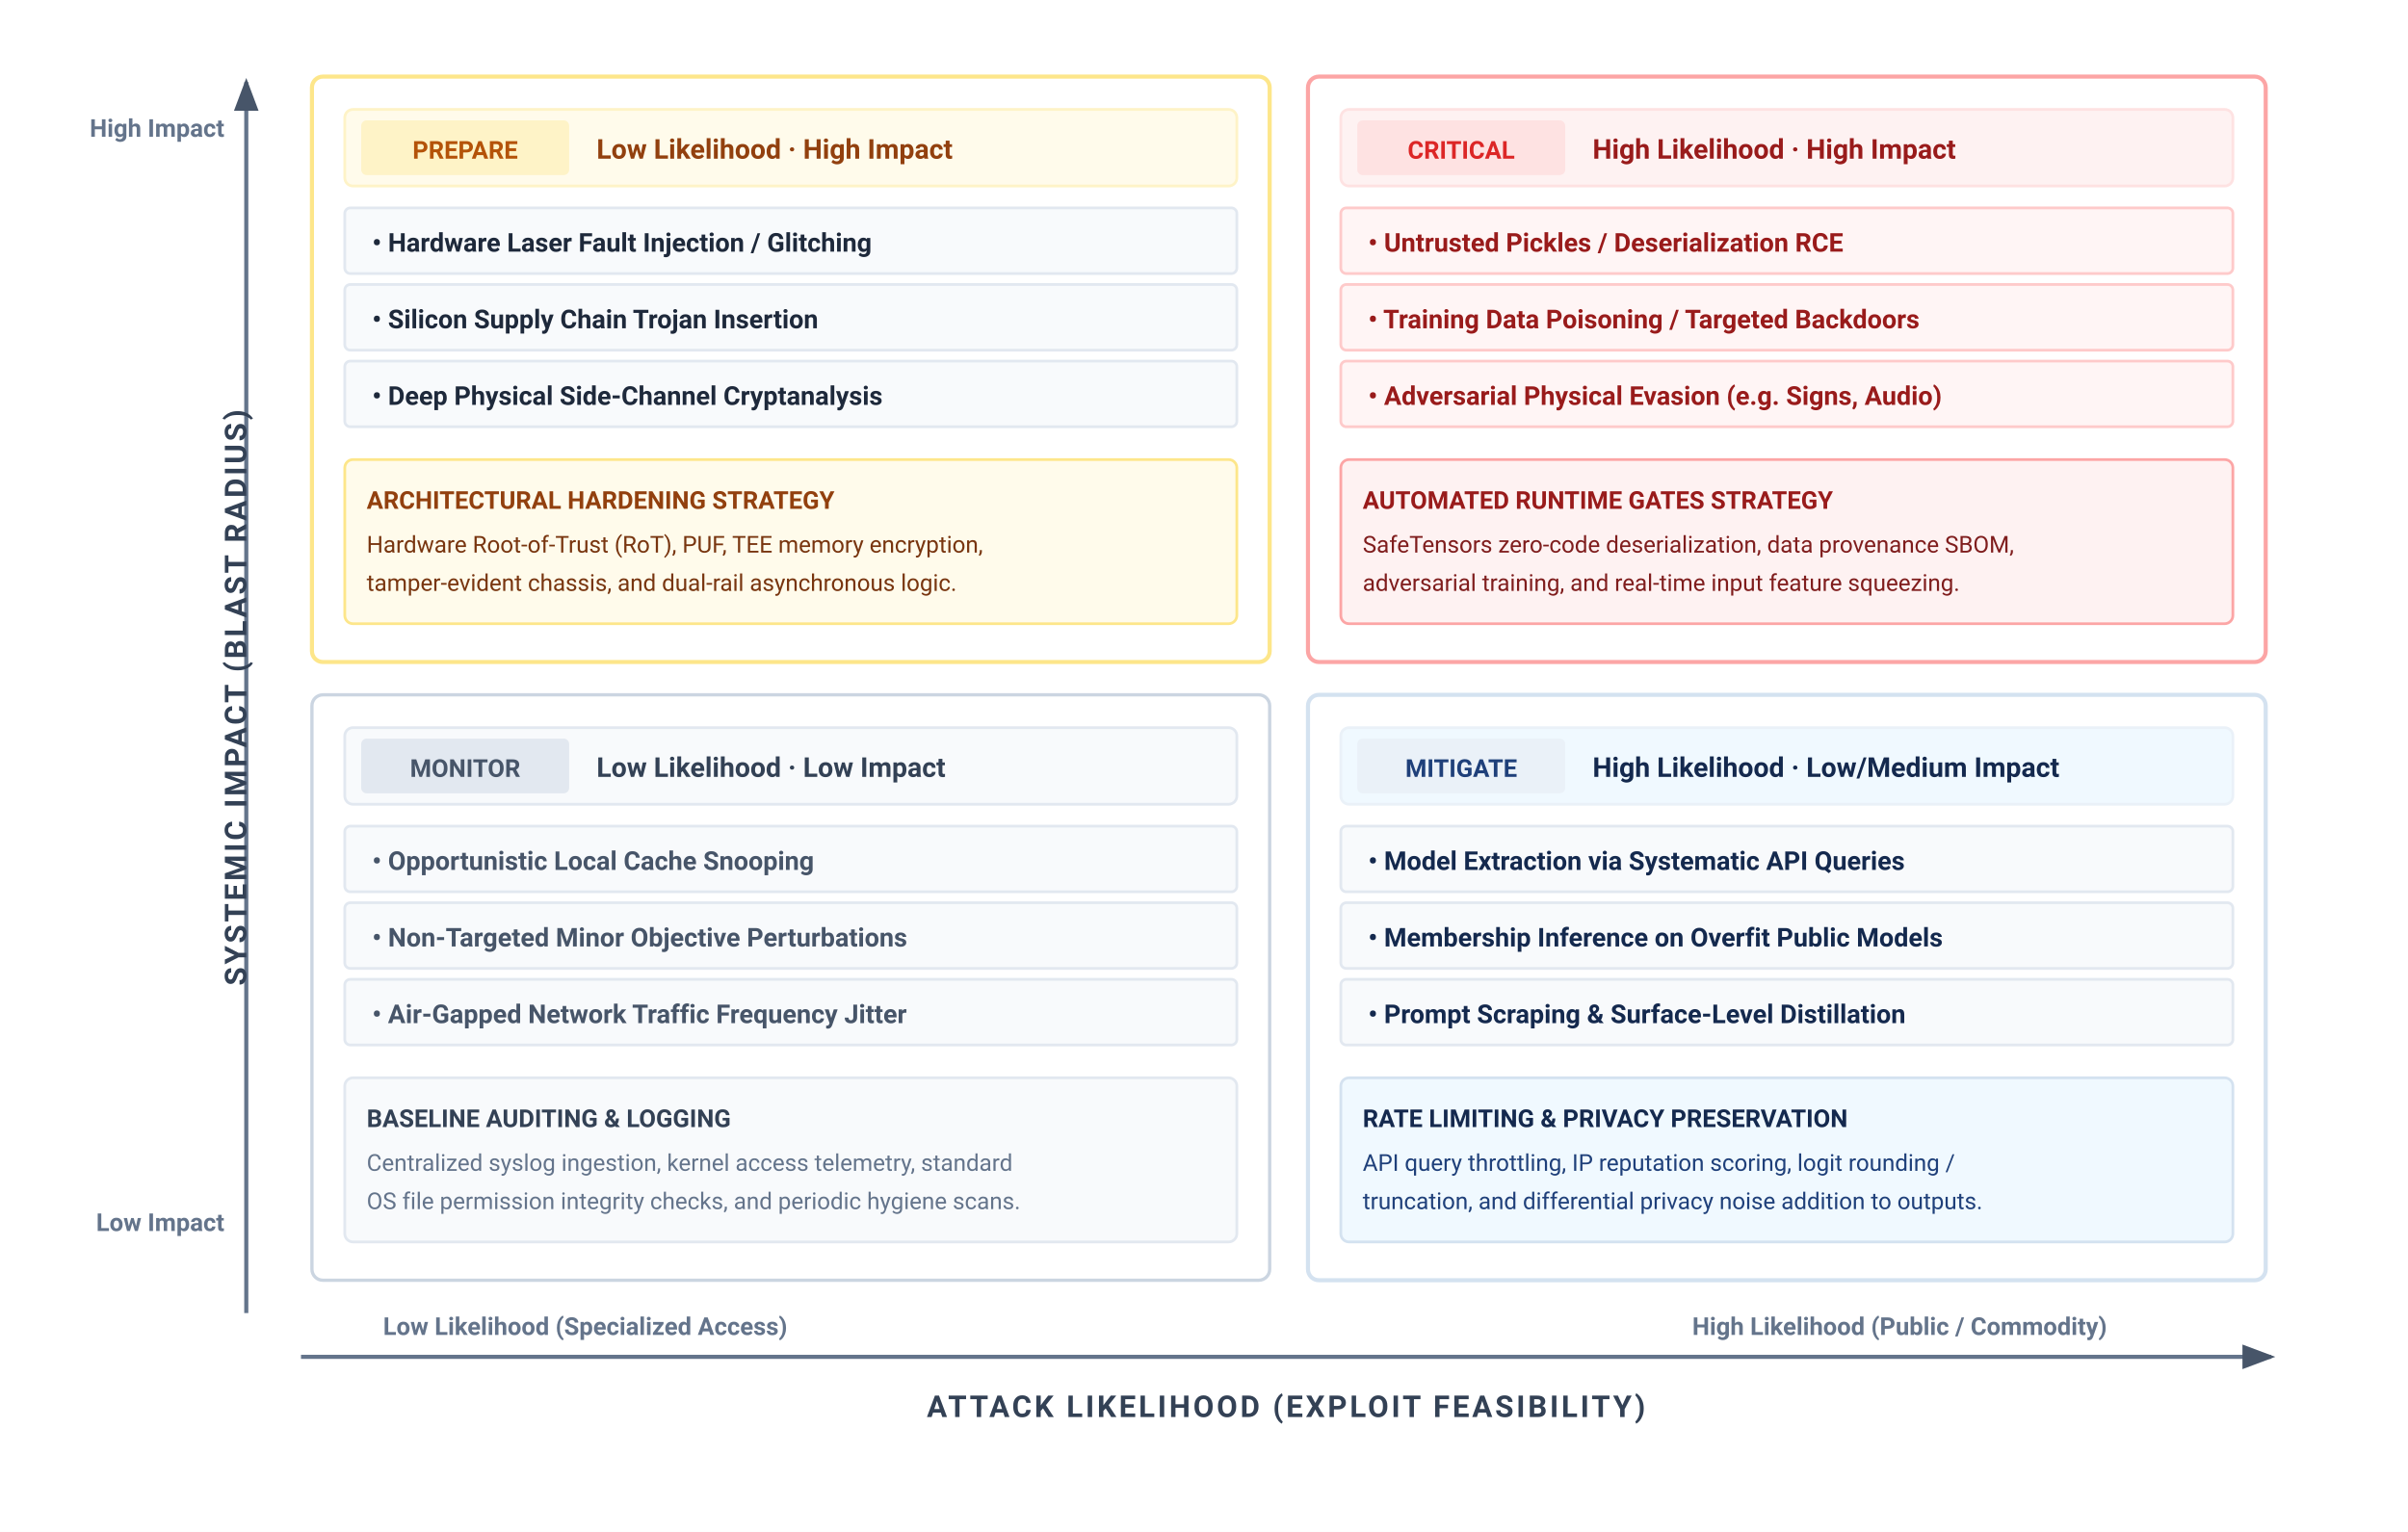
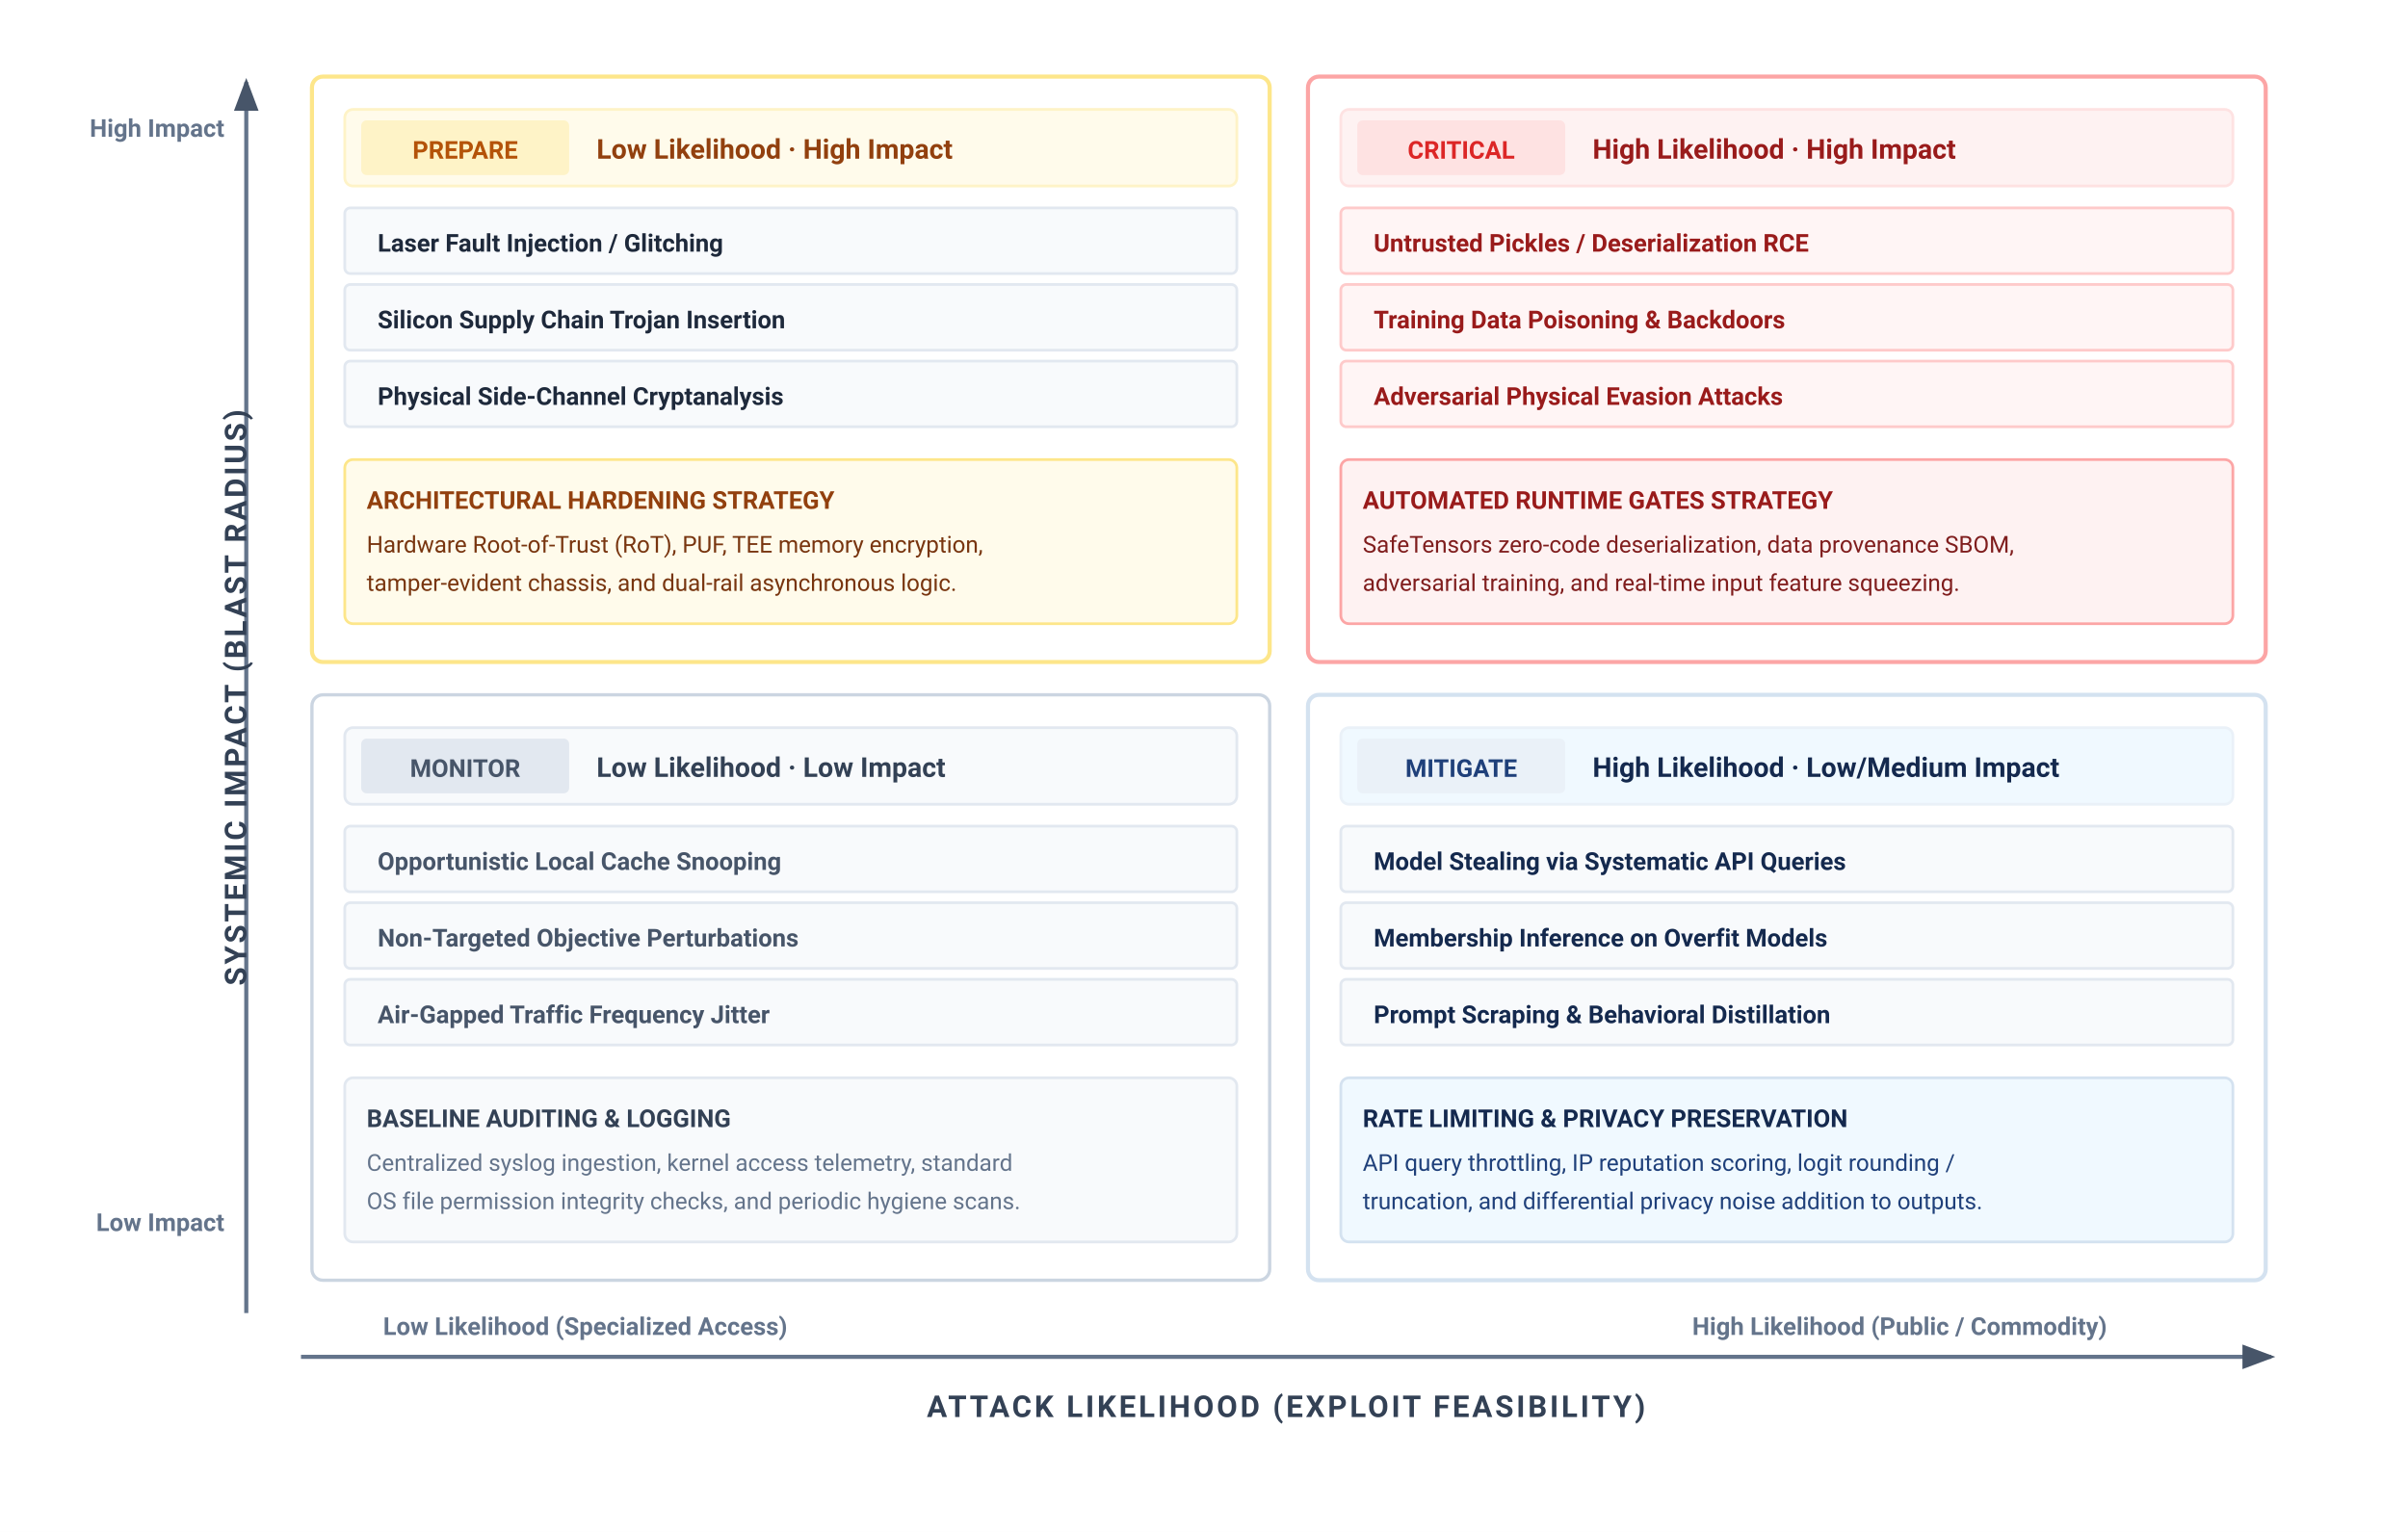
<svg xmlns="http://www.w3.org/2000/svg" viewBox="0 0 880 560" width="100%" height="100%" font-family="Helvetica Neue, Helvetica, Arial, sans-serif">
  <defs>
    <marker id="arr-axis" markerWidth="8" markerHeight="6" refX="7" refY="3" orient="auto">
      <path d="M0,0 L8,3 L0,6 Z" fill="#475569" />
    </marker>
  </defs>
  <rect width="100%" height="100%" fill="#ffffff" />
  <g font-family="system-ui, -apple-system, 'Segoe UI', Roboto, Helvetica, Arial, sans-serif">
    <g transform="translate(110, 496)">
      <line x1="0" y1="0" x2="720" y2="0" stroke="#64748b" stroke-width="1.5" marker-end="url(#arr-axis)" />
      <text x="360" y="22" font-size="11" font-weight="700" fill="#334155" text-anchor="middle" letter-spacing="1">ATTACK LIKELIHOOD (EXPLOIT FEASIBILITY)</text>
      <text x="30" y="-8" font-size="9" font-weight="600" fill="#64748b">Low Likelihood (Specialized Access)</text>
      <text x="660" y="-8" font-size="9" font-weight="600" fill="#64748b" text-anchor="end">High Likelihood (Public / Commodity)</text>
    </g>
    <g transform="translate(90, 480)">
      <line x1="0" y1="0" x2="0" y2="-450" stroke="#64748b" stroke-width="1.5" marker-end="url(#arr-axis)" />
      <text x="0" y="-225" font-size="11" font-weight="700" fill="#334155" text-anchor="middle" transform="rotate(-90 0 -225)" letter-spacing="1">SYSTEMIC IMPACT (BLAST RADIUS)</text>
      <text x="-8" y="-30" font-size="9" font-weight="600" fill="#64748b" text-anchor="end">Low Impact</text>
      <text x="-8" y="-430" font-size="9" font-weight="600" fill="#64748b" text-anchor="end">High Impact</text>
    </g>
    <g transform="translate(114, 28)">
      <rect x="0" y="0" width="350" height="214" rx="4" fill="#ffffff" stroke="#fde68a" stroke-width="1.5" />
      <rect x="12" y="12" width="326" height="28" rx="3" fill="#fffbeb" stroke="#fef3c7" stroke-width="1" />
      <rect x="18" y="16" width="76" height="20" rx="2" fill="#fef3c7" />
      <text x="56" y="30" font-size="9" font-weight="700" fill="#b45309" text-anchor="middle">PREPARE</text>
      <text x="104" y="30" font-size="10" font-weight="700" fill="#92400e">Low Likelihood · High Impact</text>
      <g transform="translate(12, 48)">
        <rect x="0" y="0" width="326" height="24" rx="2" fill="#f8fafc" stroke="#e2e8f0" stroke-width="1" />
-         <text x="10" y="16" font-size="9.5" font-weight="600" fill="#1e293b">• Hardware Laser Fault Injection / Glitching</text>
+         <text x="12" y="16" font-size="9" font-weight="600" fill="#1e293b">Laser Fault Injection / Glitching</text>
        <rect x="0" y="28" width="326" height="24" rx="2" fill="#f8fafc" stroke="#e2e8f0" stroke-width="1" />
-         <text x="10" y="44" font-size="9.5" font-weight="600" fill="#1e293b">• Silicon Supply Chain Trojan Insertion</text>
+         <text x="12" y="44" font-size="9" font-weight="600" fill="#1e293b">Silicon Supply Chain Trojan Insertion</text>
        <rect x="0" y="56" width="326" height="24" rx="2" fill="#f8fafc" stroke="#e2e8f0" stroke-width="1" />
-         <text x="10" y="72" font-size="9.5" font-weight="600" fill="#1e293b">• Deep Physical Side-Channel Cryptanalysis</text>
+         <text x="12" y="72" font-size="9" font-weight="600" fill="#1e293b">Physical Side-Channel Cryptanalysis</text>
      </g>
      <rect x="12" y="140" width="326" height="60" rx="3" fill="#fffbeb" stroke="#fde68a" stroke-width="1" />
      <text x="20" y="158" font-size="9" font-weight="700" fill="#92400e">ARCHITECTURAL HARDENING STRATEGY</text>
      <text x="20" y="174" font-size="8.5" fill="#78350f">Hardware Root-of-Trust (RoT), PUF, TEE memory encryption,</text>
      <text x="20" y="188" font-size="8.5" fill="#78350f">tamper-evident chassis, and dual-rail asynchronous logic.</text>
    </g>
    <g transform="translate(478, 28)">
      <rect x="0" y="0" width="350" height="214" rx="4" fill="#ffffff" stroke="#fca5a5" stroke-width="1.5" />
      <rect x="12" y="12" width="326" height="28" rx="3" fill="#fef2f2" stroke="#fee2e2" stroke-width="1" />
      <rect x="18" y="16" width="76" height="20" rx="2" fill="#fee2e2" />
      <text x="56" y="30" font-size="9" font-weight="700" fill="#dc2626" text-anchor="middle">CRITICAL</text>
      <text x="104" y="30" font-size="10" font-weight="700" fill="#991b1b">High Likelihood · High Impact</text>
      <g transform="translate(12, 48)">
        <rect x="0" y="0" width="326" height="24" rx="2" fill="#fff5f5" stroke="#fecaca" stroke-width="1" />
-         <text x="10" y="16" font-size="9.5" font-weight="600" fill="#991b1b">• Untrusted Pickles / Deserialization RCE</text>
+         <text x="12" y="16" font-size="9" font-weight="600" fill="#991b1b">Untrusted Pickles / Deserialization RCE</text>
        <rect x="0" y="28" width="326" height="24" rx="2" fill="#fff5f5" stroke="#fecaca" stroke-width="1" />
-         <text x="10" y="44" font-size="9.5" font-weight="600" fill="#991b1b">• Training Data Poisoning / Targeted Backdoors</text>
+         <text x="12" y="44" font-size="9" font-weight="600" fill="#991b1b">Training Data Poisoning &amp; Backdoors</text>
        <rect x="0" y="56" width="326" height="24" rx="2" fill="#fff5f5" stroke="#fecaca" stroke-width="1" />
-         <text x="10" y="72" font-size="9.5" font-weight="600" fill="#991b1b">• Adversarial Physical Evasion (e.g. Signs, Audio)</text>
+         <text x="12" y="72" font-size="9" font-weight="600" fill="#991b1b">Adversarial Physical Evasion Attacks</text>
      </g>
      <rect x="12" y="140" width="326" height="60" rx="3" fill="#fef2f2" stroke="#fca5a5" stroke-width="1" />
      <text x="20" y="158" font-size="9" font-weight="700" fill="#991b1b">AUTOMATED RUNTIME GATES STRATEGY</text>
      <text x="20" y="174" font-size="8.5" fill="#7f1d1d">SafeTensors zero-code deserialization, data provenance SBOM,</text>
      <text x="20" y="188" font-size="8.5" fill="#7f1d1d">adversarial training, and real-time input feature squeezing.</text>
    </g>
    <g transform="translate(114, 254)">
      <rect x="0" y="0" width="350" height="214" rx="4" fill="#ffffff" stroke="#cbd5e1" stroke-width="1.2" />
      <rect x="12" y="12" width="326" height="28" rx="3" fill="#f8fafc" stroke="#e2e8f0" stroke-width="1" />
      <rect x="18" y="16" width="76" height="20" rx="2" fill="#e2e8f0" />
      <text x="56" y="30" font-size="9" font-weight="700" fill="#475569" text-anchor="middle">MONITOR</text>
      <text x="104" y="30" font-size="10" font-weight="700" fill="#334155">Low Likelihood · Low Impact</text>
      <g transform="translate(12, 48)">
        <rect x="0" y="0" width="326" height="24" rx="2" fill="#f8fafc" stroke="#e2e8f0" stroke-width="1" />
-         <text x="10" y="16" font-size="9.5" font-weight="600" fill="#475569">• Opportunistic Local Cache Snooping</text>
+         <text x="12" y="16" font-size="9" font-weight="600" fill="#475569">Opportunistic Local Cache Snooping</text>
        <rect x="0" y="28" width="326" height="24" rx="2" fill="#f8fafc" stroke="#e2e8f0" stroke-width="1" />
-         <text x="10" y="44" font-size="9.5" font-weight="600" fill="#475569">• Non-Targeted Minor Objective Perturbations</text>
+         <text x="12" y="44" font-size="9" font-weight="600" fill="#475569">Non-Targeted Objective Perturbations</text>
        <rect x="0" y="56" width="326" height="24" rx="2" fill="#f8fafc" stroke="#e2e8f0" stroke-width="1" />
-         <text x="10" y="72" font-size="9.5" font-weight="600" fill="#475569">• Air-Gapped Network Traffic Frequency Jitter</text>
+         <text x="12" y="72" font-size="9" font-weight="600" fill="#475569">Air-Gapped Traffic Frequency Jitter</text>
      </g>
      <rect x="12" y="140" width="326" height="60" rx="3" fill="#f8fafc" stroke="#e2e8f0" stroke-width="1" />
      <text x="20" y="158" font-size="9" font-weight="700" fill="#334155">BASELINE AUDITING &amp; LOGGING</text>
      <text x="20" y="174" font-size="8.5" fill="#64748b">Centralized syslog ingestion, kernel access telemetry, standard</text>
      <text x="20" y="188" font-size="8.5" fill="#64748b">OS file permission integrity checks, and periodic hygiene scans.</text>
    </g>
    <g transform="translate(478, 254)">
      <rect x="0" y="0" width="350" height="214" rx="4" fill="#ffffff" stroke="#D4E2F0" stroke-width="1.5" />
      <rect x="12" y="12" width="326" height="28" rx="3" fill="#f0f9ff" stroke="#EAF1F8" stroke-width="1" />
      <rect x="18" y="16" width="76" height="20" rx="2" fill="#EAF1F8" />
      <text x="56" y="30" font-size="9" font-weight="700" fill="#1F407A" text-anchor="middle">MITIGATE</text>
      <text x="104" y="30" font-size="10" font-weight="700" fill="#14294E">High Likelihood · Low/Medium Impact</text>
      <g transform="translate(12, 48)">
        <rect x="0" y="0" width="326" height="24" rx="2" fill="#f8fafc" stroke="#e2e8f0" stroke-width="1" />
-         <text x="10" y="16" font-size="9.5" font-weight="600" fill="#14294E">• Model Extraction via Systematic API Queries</text>
+         <text x="12" y="16" font-size="9" font-weight="600" fill="#14294E">Model Stealing via Systematic API Queries</text>
        <rect x="0" y="28" width="326" height="24" rx="2" fill="#f8fafc" stroke="#e2e8f0" stroke-width="1" />
-         <text x="10" y="44" font-size="9.5" font-weight="600" fill="#14294E">• Membership Inference on Overfit Public Models</text>
+         <text x="12" y="44" font-size="9" font-weight="600" fill="#14294E">Membership Inference on Overfit Models</text>
        <rect x="0" y="56" width="326" height="24" rx="2" fill="#f8fafc" stroke="#e2e8f0" stroke-width="1" />
-         <text x="10" y="72" font-size="9.5" font-weight="600" fill="#14294E">• Prompt Scraping &amp; Surface-Level Distillation</text>
+         <text x="12" y="72" font-size="9" font-weight="600" fill="#14294E">Prompt Scraping &amp; Behavioral Distillation</text>
      </g>
      <rect x="12" y="140" width="326" height="60" rx="3" fill="#f0f9ff" stroke="#D4E2F0" stroke-width="1" />
      <text x="20" y="158" font-size="9" font-weight="700" fill="#14294E">RATE LIMITING &amp; PRIVACY PRESERVATION</text>
      <text x="20" y="174" font-size="8.5" fill="#1F407A">API query throttling, IP reputation scoring, logit rounding /</text>
      <text x="20" y="188" font-size="8.5" fill="#1F407A">truncation, and differential privacy noise addition to outputs.</text>
    </g>
  </g>
</svg>
